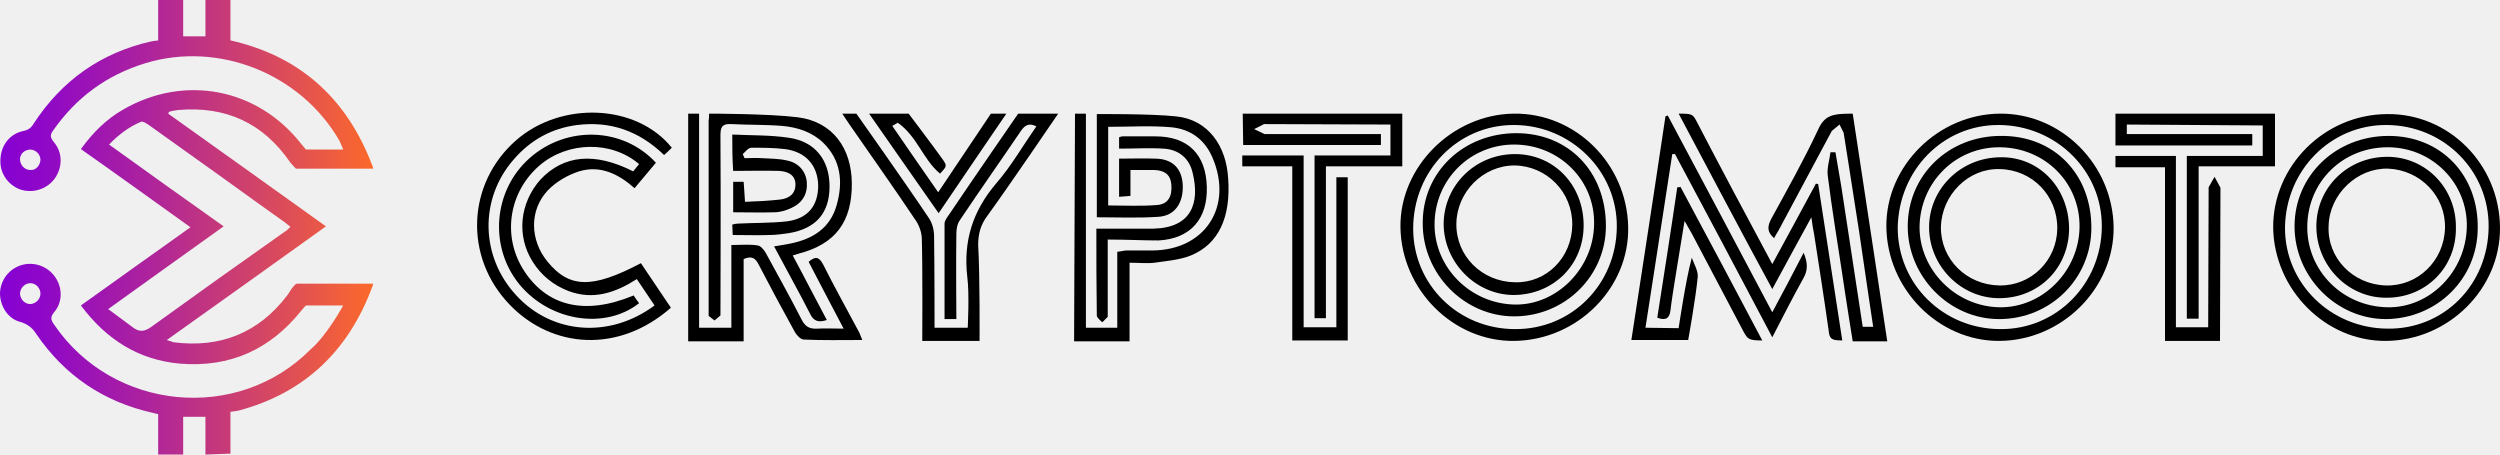
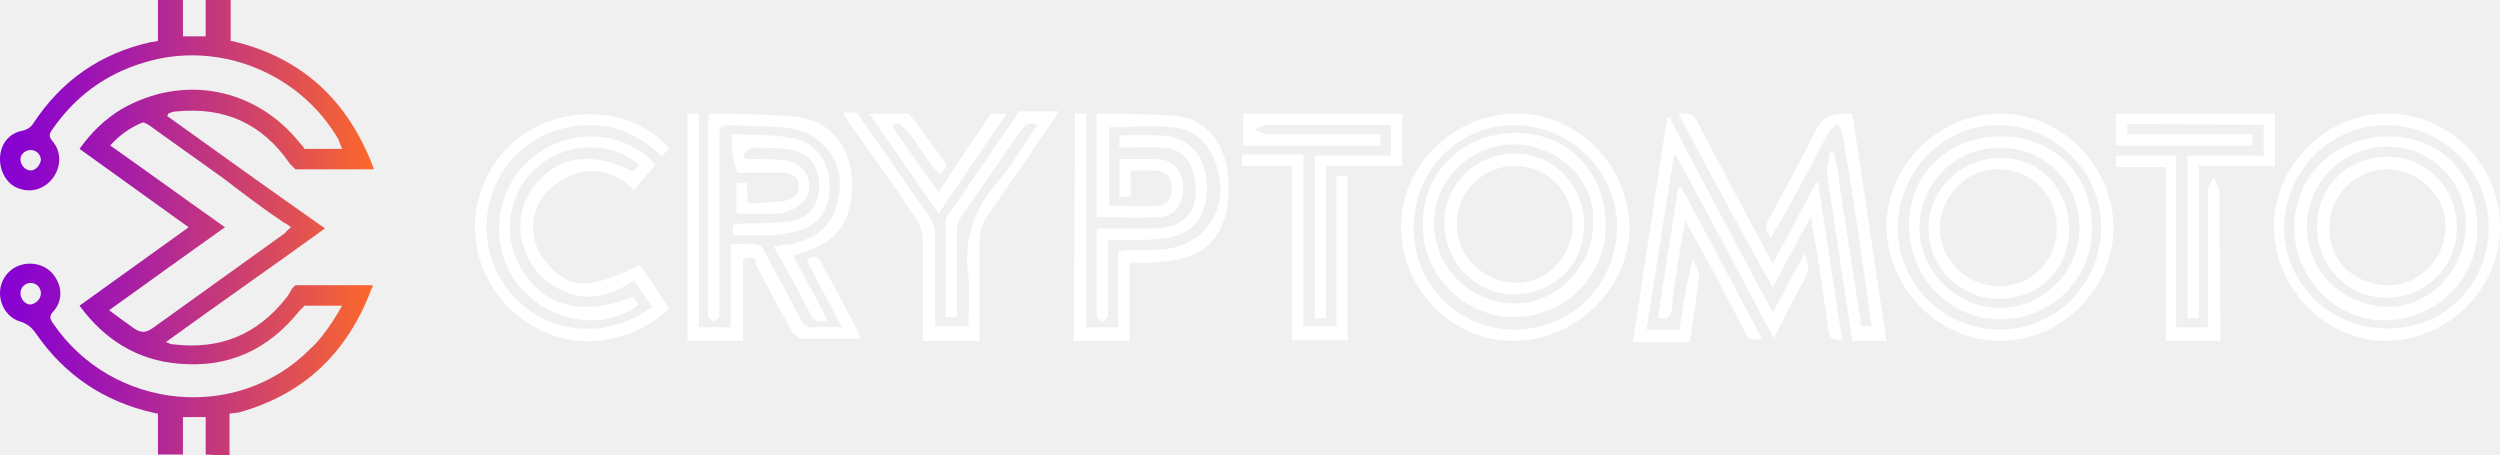
- <svg xmlns="http://www.w3.org/2000/svg" version="1.1" id="logo" x="0px" y="0px" viewBox="0 0 550 100" style="enable-background:new 0 0 550 100;" xml:space="preserve">
+ <svg xmlns="http://www.w3.org/2000/svg" version="1.1" id="logo" x="0px" y="0px" viewBox="0 0 220 40" style="enable-background:new 0 0 220 40;" xml:space="preserve">
  <style type="text/css">
- 	.st0{fill:url(#sign_00000144316943942479302590000013642029448359941006_);}
+ 	.st0{fill:#FFFFFF;}
+ 	.st1{fill:url(#sign_00000028292193744059539930000003764612122328708230_);}
</style>
  <g id="logo_00000107553754399359322680000007038860083786954399_">
    <g id="title">
      <g>
-         <path d="M550,50.1c0.1,13.4-11.3,24.8-25.1,24.9c-13.3,0.1-24.6-11.3-24.8-24.9c-0.1-13.5,11.2-24.9,25-25     C538.7,24.9,549.9,36.1,550,50.1z M547.5,49.9c0.1-12.3-9.8-22.3-22.4-22.4c-12.3-0.1-22.2,9.9-22.4,22.5     c-0.1,12.3,10,22.2,22.5,22.3C537.6,72.5,547.4,62.7,547.5,49.9z" />
-         <path d="M525.5,29.9c11.5,0,19.8,8.6,19.6,20.4c-0.1,11.1-9,19.8-20.2,19.9c-10.9,0-20.1-9.3-20.1-20.4     C504.8,38.6,513.9,29.9,525.5,29.9z M507.6,49.8c-0.1,9.7,7.7,17.6,17.6,17.8c9.4,0.2,17.3-7.9,17.5-17.7     c0.2-9.5-7.5-17.4-17.2-17.5C515.5,32.3,507.7,39.9,507.6,49.8z" />
-         <path d="M524.9,65.5c-8.4,0-15.3-7.1-15.3-15.7s7-15.4,15.8-15.3c8.4,0.1,15,7,14.9,15.6C540.4,58.9,533.6,65.6,524.9,65.5z      M524.9,62.8c7,0.2,12.8-5.4,13-12.6c0.2-7-5.4-12.8-12.5-13.1c-6.8-0.2-12.9,5.6-13.1,12.5C511.9,56.7,517.6,62.6,524.9,62.8z" />
+         <path class="st0" d="M220,20c0,5.4-4.5,9.9-10,10c-5.3,0-9.8-4.5-9.9-10c0-5.4,4.5-10,10-10C215.5,10,220,14.4,220,20z M219,20     c0-4.9-3.9-8.9-9-9c-4.9,0-8.9,4-9,9c0,4.9,4,8.9,9,8.9C215,29,219,25.1,219,20z" />
+         <path class="st0" d="M210.2,12c4.6,0,7.9,3.4,7.8,8.2c0,4.4-3.6,7.9-8.1,8c-4.4,0-8-3.7-8-8.2C201.9,15.4,205.6,12,210.2,12z      M203,19.9c0,3.9,3.1,7,7,7.1c3.8,0.1,6.9-3.2,7-7.1c0.1-3.8-3-7-6.9-7C206.2,12.9,203.1,16,203,19.9z" />
+         <path class="st0" d="M210,26.2c-3.4,0-6.1-2.8-6.1-6.3s2.8-6.2,6.3-6.1c3.4,0,6,2.8,6,6.2C216.2,23.6,213.4,26.2,210,26.2z      M210,25.1c2.8,0.1,5.1-2.2,5.2-5c0.1-2.8-2.2-5.1-5-5.2c-2.7-0.1-5.2,2.2-5.2,5C204.8,22.7,207,25,210,25.1z" />
      </g>
      <g>
-         <path d="M467.9,29.5c0,0,18.4,0,27.6,0c0,0.9,0,1.6,0,2.5c-10,0-30.1,0-30.1,0v-7h35.1c0,0,0,7.5,0,11.6c-5.4,0-10.9,0-16.8,0     c0,11.3,0,22.3,0,33.5c-1,0-1.7,0-2.6,0c0-11.9,0-23.8,0-35.8c5.6,0,11.1,0,16.7,0c0-2.3,0-6.7,0-6.7l-29.9-0.2L467.9,29.5z" />
-         <path d="M488.4,75h-12.1c0,0,0-25.4,0-38.2c-3.8,0-7.3,0-10.9,0c0-1,0-1.7,0-2.5c4.4,0,8.7,0,13.3,0c0,12.5,0,37.7,0,37.7h7.1     l0.1-30.8l1.3-2.3l1.3,2.4L488.4,75z" />
+         <path class="st0" d="M187.2,11.8c0,0,7.4,0,11,0c0,0.4,0,0.6,0,1c-4,0-12,0-12,0V10h14c0,0,0,3,0,4.6c-2.2,0-4.4,0-6.7,0     c0,4.5,0,8.9,0,13.4c-0.4,0-0.7,0-1,0c0-4.8,0-9.5,0-14.3c2.2,0,4.4,0,6.7,0c0-0.9,0-2.7,0-2.7l-12-0.1L187.2,11.8z" />
+         <path class="st0" d="M195.4,30h-4.8c0,0,0-10.2,0-15.3c-1.5,0-2.9,0-4.4,0c0-0.4,0-0.7,0-1c1.8,0,3.5,0,5.3,0c0,5,0,15.1,0,15.1     h2.8l0-12.3l0.5-0.9l0.5,1L195.4,30z" />
      </g>
      <g>
-         <path d="M439.9,75c-13.4,0.1-24.8-11.4-24.9-25.2c-0.1-13.3,11.4-24.7,25-24.8c13.5-0.1,24.8,11.2,25,25     C465.1,63.5,453.6,74.9,439.9,75z M440.1,72.4c12.3,0.1,22.2-9.9,22.3-22.5c0.1-12.3-10-22.3-22.6-22.4     c-12.3-0.1-22.1,9.9-22.3,22.6C417.5,62.5,427.5,72.4,440.1,72.4z" />
-         <path d="M440.2,29.9c11.6-0.1,19.9,8.3,19.9,20.2c0,11.2-9,20.1-20.3,20.1c-10.9,0-20.1-9.3-20.1-20.4     C419.7,38.6,428.6,29.9,440.2,29.9z M440,32.4c-9.7-0.1-17.5,7.6-17.7,17.4c-0.1,9.5,7.9,17.7,17.7,17.8     c9.4,0.1,17.4-8,17.5-17.7S449.9,32.5,440,32.4z" />
-         <path d="M455.2,50.2c0,8.7-6.6,15.4-15.4,15.4c-8.4,0-15.4-7.1-15.4-15.6c0-8.4,6.9-15.3,15.6-15.4     C448.5,34.4,455.1,41.2,455.2,50.2z M452.6,50.3c0.1-7.2-5.5-13-12.7-13.1C433,37,427.2,42.9,427,49.9     c-0.1,7.1,5.6,12.8,12.9,12.9C446.9,62.9,452.5,57.3,452.6,50.3z" />
+         <path class="st0" d="M176,30c-5.4,0-9.9-4.6-10-10.1c0-5.3,4.6-9.9,10-9.9c5.4,0,9.9,4.5,10,10C186,25.4,181.4,30,176,30z      M176,29c4.9,0,8.9-4,8.9-9c0-4.9-4-8.9-9-9c-4.9,0-8.8,4-8.9,9C167,25,171,29,176,29z" />
+         <path class="st0" d="M176.1,12c4.6,0,8,3.3,8,8.1c0,4.5-3.6,8-8.1,8c-4.4,0-8-3.7-8-8.2C167.9,15.4,171.4,12,176.1,12z M176,13     c-3.9,0-7,3-7.1,7c0,3.8,3.2,7.1,7.1,7.1c3.8,0,7-3.2,7-7.1C183,16.1,180,13,176,13z" />
+         <path class="st0" d="M182.1,20.1c0,3.5-2.6,6.2-6.2,6.2c-3.4,0-6.2-2.8-6.2-6.2c0-3.4,2.8-6.1,6.2-6.2     C179.4,13.8,182,16.5,182.1,20.1z M181,20.1c0-2.9-2.2-5.2-5.1-5.2c-2.8-0.1-5.1,2.3-5.2,5.1c0,2.8,2.2,5.1,5.2,5.2     C178.8,25.2,181,22.9,181,20.1z" />
      </g>
      <g>
-         <path d="M389.9,68.7c2.4-4.5,4.6-8.6,6.9-13.1c0.9,2.2,1,3.8-0.1,5.7c-2.3,4.1-4.4,8.3-6.8,12.9c-7.2-13.7-14.3-27-21.4-40.3     c-0.2,0-0.4,0-0.6,0C366,46.4,362,72.1,362,72.1l7.3,0.1c0,0,1.6-10.9,2.9-15.5c0.5,1.4,1.4,2.9,1.3,4.2     c-0.4,4.5-2.1,13.9-2.1,13.9h-12.5c0,0,5.1-33,7.5-49.2c0.2-0.1,0.4-0.1,0.5-0.2C374.6,39.8,382.2,54.2,389.9,68.7z" />
-         <path d="M407.6,25c2.5,16.3,7.6,50.1,7.6,50.1h-7.6c0,0-1.6-9.9-2.3-14.8c-1.1-7.2-2.3-14.5-3.2-21.7c-0.2-1.6,0.4-3.4,0.6-5.1     c0.4,0,0.7,0,1.1,0c0.4,2.5,0.9,5.1,1.3,7.6c1.5,9.8,4.7,30.8,4.7,30.8h2.3c0,0-2.1-14-3.1-21c-1.1-7.2-3.4-21.7-3.4-21.7     l-0.9-1.8l-1.7,1.4c0,0-7.6,14.2-11.4,21.3c-0.4,0.8-0.9,1.5-1.3,2.3c-1.6-1.4-1.5-2.6-0.6-4.3c3.5-6.4,7.1-12.8,10.2-19.4     C401.4,25.3,403.1,25,407.6,25z" />
-         <path d="M369.3,25c2.9,0,3.1,0.1,3.9,1.6c5.4,10.4,10.9,20.7,16.7,31.5c3.3-6.1,6.5-11.9,9.6-17.7c0.2,0,0.3,0.1,0.5,0.1     c1.7,11.3,3.6,23.1,5.3,34.4c-2.5,0-2.8-0.4-3-2.2c-1-7.1-2.1-14.1-3.2-21.2c-0.2-1-0.4-2.1-0.6-3.7c-3,5.5-5.7,10.4-8.6,15.8     C382.9,50.7,376.1,37.8,369.3,25z" />
-         <path d="M369.7,41.1c5.9,11,12.1,22.6,18,33.8c-3,0-3.2-0.3-4.1-1.9c-3.8-7.2-7.6-14.4-11.4-21.6c-0.4-0.7-0.8-1.4-1.6-2.8     c-0.7,4.5-1.4,8.4-2,12.3c-0.4,2.5-0.8,4.9-1.1,7.4c-0.2,1.7-1,2.3-2.9,1.6c1.5-9.6,3-19.1,4.4-28.7     C369.4,41.2,369.5,41.2,369.7,41.1z" />
+         <path class="st0" d="M156,27.5c1-1.8,1.8-3.4,2.8-5.2c0.4,0.9,0.4,1.5,0,2.3c-0.9,1.6-1.8,3.3-2.7,5.2     c-2.9-5.5-5.7-10.8-8.6-16.1c-0.1,0-0.2,0-0.2,0c-0.8,5-2.4,15.3-2.4,15.3l2.9,0c0,0,0.6-4.4,1.2-6.2c0.2,0.6,0.6,1.2,0.5,1.7     c-0.2,1.8-0.8,5.6-0.8,5.6h-5c0,0,2-13.2,3-19.7c0.1,0,0.2,0,0.2-0.1C149.8,15.9,152.9,21.7,156,27.5z" />
+         <path class="st0" d="M163,10c1,6.5,3,20,3,20h-3c0,0-0.6-4-0.9-5.9c-0.4-2.9-0.9-5.8-1.3-8.7c-0.1-0.6,0.2-1.4,0.2-2     c0.2,0,0.3,0,0.4,0c0.2,1,0.4,2,0.5,3c0.6,3.9,1.9,12.3,1.9,12.3h0.9c0,0-0.8-5.6-1.2-8.4c-0.4-2.9-1.4-8.7-1.4-8.7l-0.4-0.7     l-0.7,0.6c0,0-3,5.7-4.6,8.5c-0.2,0.3-0.4,0.6-0.5,0.9c-0.6-0.6-0.6-1-0.2-1.7c1.4-2.6,2.8-5.1,4.1-7.8     C160.6,10.1,161.2,10,163,10z" />
+         <path class="st0" d="M147.7,10c1.2,0,1.2,0,1.6,0.6c2.2,4.2,4.4,8.3,6.7,12.6c1.3-2.4,2.6-4.8,3.8-7.1c0.1,0,0.1,0,0.2,0     c0.7,4.5,1.4,9.2,2.1,13.8c-1,0-1.1-0.2-1.2-0.9c-0.4-2.8-0.8-5.6-1.3-8.5c-0.1-0.4-0.2-0.8-0.2-1.5c-1.2,2.2-2.3,4.2-3.4,6.3     C153.2,20.3,150.4,15.1,147.7,10z" />
+         <path class="st0" d="M147.9,16.4c2.4,4.4,4.8,9,7.2,13.5c-1.2,0-1.3-0.1-1.6-0.8c-1.5-2.9-3-5.8-4.6-8.6     c-0.2-0.3-0.3-0.6-0.6-1.1c-0.3,1.8-0.6,3.4-0.8,4.9c-0.2,1-0.3,2-0.4,3c-0.1,0.7-0.4,0.9-1.2,0.6c0.6-3.8,1.2-7.6,1.8-11.5     C147.8,16.5,147.8,16.5,147.9,16.4z" />
      </g>
      <g>
-         <path d="M333.2,75c-13.4,0.2-24.9-11.2-25.1-25c-0.2-13.2,11.3-24.8,24.9-25c13.6-0.2,24.9,11,25.2,24.9     C358.5,63.3,347.1,74.8,333.2,75z M333.3,72.4c12.4,0.1,22.3-9.8,22.4-22.5c0.1-12.2-10-22.3-22.5-22.4     c-12.4-0.1-22.3,10-22.3,22.8C310.9,62.6,320.8,72.4,333.3,72.4z" />
-         <path d="M333.6,29.3c11.5,0,19.7,8.5,19.7,20.4c0,11-9,19.9-20.2,19.9c-11,0-20.2-9.4-20.1-20.6C313,37.8,322,29.3,333.6,29.3z      M333.3,31.8c-9.8-0.1-17.7,7.7-17.7,17.6c0,9.5,7.9,17.4,17.6,17.6c9.3,0.2,17.4-8,17.5-17.7C350.9,39.7,343.1,31.9,333.3,31.8z     " />
-         <path d="M348.4,49.6c0,8.7-6.7,15.3-15.5,15.3c-8.4-0.1-15.3-7.3-15.3-15.7c0.1-8.5,7-15.3,15.7-15.3     C341.9,33.9,348.4,40.7,348.4,49.6z M345.9,49.5c0.1-7.2-5.6-13-12.7-13.1c-6.9,0-12.7,5.8-12.8,12.8     c-0.1,7.1,5.6,12.8,12.9,12.9C340.2,62.3,345.8,56.7,345.9,49.5z" />
+         <path class="st0" d="M133.3,30c-5.4,0.1-10-4.5-10-10c-0.1-5.3,4.5-9.9,10-10c5.4-0.1,10,4.4,10.1,10     C143.4,25.3,138.8,29.9,133.3,30z M133.3,29c5,0,8.9-3.9,9-9c0-4.9-4-8.9-9-9c-5,0-8.9,4-8.9,9.1C124.4,25,128.3,29,133.3,29z" />
+         <path class="st0" d="M133.4,11.7c4.6,0,7.9,3.4,7.9,8.2c0,4.4-3.6,8-8.1,8c-4.4,0-8.1-3.8-8-8.2     C125.2,15.1,128.8,11.7,133.4,11.7z M133.3,12.7c-3.9,0-7.1,3.1-7.1,7c0,3.8,3.2,7,7,7c3.7,0.1,7-3.2,7-7.1     C140.4,15.9,137.2,12.8,133.3,12.7z" />
+         <path class="st0" d="M139.4,19.8c0,3.5-2.7,6.1-6.2,6.1c-3.4,0-6.1-2.9-6.1-6.3c0-3.4,2.8-6.1,6.3-6.1     C136.8,13.6,139.4,16.3,139.4,19.8z M138.4,19.8c0-2.9-2.2-5.2-5.1-5.2c-2.8,0-5.1,2.3-5.1,5.1c0,2.8,2.2,5.1,5.2,5.2     C136.1,24.9,138.3,22.7,138.4,19.8z" />
      </g>
      <g>
-         <path d="M273.4,25h35.1c0,0,0,7.6,0,11.6c-5.5,0-11,0-16.8,0c0,11.3,0,33.4,0,33.4h-2.5c0,0,0-23.7,0-35.8c5.5,0,16.7,0,16.7,0     v-6.8l-27.8-0.1l-2.2,1.1l2.3,1.1h25.6v2.4h-30.3L273.4,25z" />
-         <path d="M284.3,36.6c-3.9,0-7.4,0-11,0c0-0.9,0-1.6,0-2.4c4.5,0,8.8,0,13.5,0c0,12.6,0,37.8,0,37.8h7.2c0,0,0-22,0-33     c1,0,1.7,0,2.5,0c0,11.9,0,35.9,0,35.9h-12.2C284.3,75,284.3,49.5,284.3,36.6z" />
+         <path class="st0" d="M109.4,10h14c0,0,0,3,0,4.6c-2.2,0-4.4,0-6.7,0c0,4.5,0,13.4,0,13.4h-1c0,0,0-9.5,0-14.3c2.2,0,6.7,0,6.7,0     V11l-11.1,0l-0.9,0.4l0.9,0.4h10.2v1h-12.1L109.4,10z" />
+         <path class="st0" d="M113.7,14.6c-1.6,0-3,0-4.4,0c0-0.4,0-0.6,0-1c1.8,0,3.5,0,5.4,0c0,5,0,15.1,0,15.1h2.9c0,0,0-8.8,0-13.2     c0.4,0,0.7,0,1,0c0,4.8,0,14.4,0,14.4h-4.9C113.7,30,113.7,19.8,113.7,14.6z" />
      </g>
      <g>
-         <path d="M236.5,25h2.4v47.1h6.9c0,0,0-11.1,0-16.7c0.9-0.1,1.5-0.3,2.1-0.3c1.9,0,3.8,0,5.7,0c11.5-0.1,17.7-9.6,13.2-20.3     c-1.7-4.1-4.9-6.4-9.1-6.8c-4.5-0.4-9.1-0.1-13.9-0.1c0,5.6,0,11.3,0,17.3c3.6,0,7.2,0.2,10.8-0.1c2.4-0.2,3.3-1.9,3.1-4.5     c-0.2-2.3-1.6-3.1-3.7-3.2c-1.6,0-3.3,0-5.3,0c0,1,0,1.9,0,2.8c0,0.9,0,1.8,0,2.9c-0.9,0.1-1.6,0.1-2.5,0.2c0-2.9,0-5.5,0-8.4     c2.8,0,5.4-0.1,8.1,0c3.7,0.1,5.7,2.2,5.9,5.7c0.2,4-1.7,6.9-5.4,7.1c-4.4,0.3-8.9,0.1-13.5,0.1c0-7.6,0-22.7,0-22.7     s11.8-0.1,17.4,0.5c7.1,0.7,11.1,6.5,11.5,13.7c0.6,8.5-2.1,14.4-8.2,16.9c-2.5,1-5.3,1.2-8,1.6c-1.7,0.2-3.5,0-5.5,0     c0,5.7,0,17.3,0,17.3h-12.2L236.5,25z" />
-         <path d="M243.7,52.7c0,6.1,0,11.3,0,17c-0.2,0.2-1.2,1.2-1.2,1.2s-1.1-0.9-1.2-1.4c-0.1-6.3-0.1-12.6-0.1-19.2c2.3,0,4.3,0,6.4,0     c2.1,0,4.1,0,6.2,0c8.3-0.2,10.2-5.6,8.6-12.2c-0.7-3.2-3-5.2-6.4-5.4c-3.2-0.2-6.4,0-9.8,0c0-1.1,0-1.8,0-2.5     c0.3-0.1,0.5-0.2,0.8-0.2c2.4,0,4.8,0,7.2,0c7.1,0,11.1,3.9,11.3,11.1c0.2,7.1-3.6,11.4-10.6,11.8     C251.4,52.9,247.7,52.7,243.7,52.7z" />
+         <path class="st0" d="M94.6,10h1v18.8h2.8c0,0,0-4.4,0-6.7c0.4,0,0.6-0.1,0.8-0.1c0.8,0,1.5,0,2.3,0c4.6,0,7.1-3.8,5.3-8.1     c-0.7-1.6-2-2.6-3.6-2.7c-1.8-0.2-3.6,0-5.6,0c0,2.2,0,4.5,0,6.9c1.4,0,2.9,0.1,4.3,0c1-0.1,1.3-0.8,1.2-1.8     c-0.1-0.9-0.6-1.2-1.5-1.3c-0.6,0-1.3,0-2.1,0c0,0.4,0,0.8,0,1.1c0,0.4,0,0.7,0,1.2c-0.4,0-0.6,0-1,0.1c0-1.2,0-2.2,0-3.4     c1.1,0,2.2,0,3.2,0c1.5,0,2.3,0.9,2.4,2.3c0.1,1.6-0.7,2.8-2.2,2.8c-1.8,0.1-3.6,0-5.4,0c0-3,0-9.1,0-9.1s4.7,0,7,0.2     c2.8,0.3,4.4,2.6,4.6,5.5c0.2,3.4-0.8,5.8-3.3,6.8c-1,0.4-2.1,0.5-3.2,0.6c-0.7,0.1-1.4,0-2.2,0c0,2.3,0,6.9,0,6.9h-4.9L94.6,10z     " />
+         <path class="st0" d="M97.5,21.1c0,2.4,0,4.5,0,6.8C97.4,28,97,28.4,97,28.4s-0.4-0.4-0.5-0.6c0-2.5,0-5,0-7.7c0.9,0,1.7,0,2.6,0     c0.8,0,1.6,0,2.5,0c3.3-0.1,4.1-2.2,3.4-4.9c-0.3-1.3-1.2-2.1-2.6-2.2c-1.3-0.1-2.6,0-3.9,0c0-0.4,0-0.7,0-1     c0.1,0,0.2-0.1,0.3-0.1c1,0,1.9,0,2.9,0c2.8,0,4.4,1.6,4.5,4.4c0.1,2.8-1.4,4.6-4.2,4.7C100.6,21.2,99.1,21.1,97.5,21.1z" />
      </g>
      <g>
-         <path d="M215.5,75h-12.6c0,0,0.1-15.9-0.1-22.4c0-1.3-0.5-2.8-1.2-3.9c-4.8-7.2-9.8-14.2-14.7-21.3c-0.5-0.7-1.6-2.4-1.6-2.4h3.1     c0,0,11.1,15.7,15.9,22.9c0.8,1.1,1.2,2.7,1.2,4.1c0.1,6.6,0.1,20.1,0.1,20.1h7.3c0,0,0.4-7.5-0.1-11.2     c-0.9-7.9,1.2-14.5,6.4-20.6c3.3-3.8,5.8-8.2,8.8-12.5c-1.6-0.8-2.5-0.3-3.4,1c-4.4,6.5-9,13-13.4,19.6c-0.6,0.8-0.8,2-0.8,3     c-0.1,5.3,0,18.8,0,18.8h-2.6c0,0,0-14.1,0-21c0-0.7,0.6-1.4,1-2C213.5,40.2,224,25,224,25h8.8c0,0-10.8,15.9-15.6,22.5     c-1.5,2-2,4-2,6.4C215.6,60.8,215.5,75,215.5,75z" />
-         <path d="M206.4,42.3C210,36.9,218,25,218,25h3.4c0,0-9.9,14.5-14.9,21.9c-5.2-7.4-15.3-21.9-15.3-21.9h8.7c0,0,5.3,7,7.3,9.8     c1.2,1.7,1.2,1.7-0.4,3.4c-3.8-3.2-5-8.2-9.3-11.2c-0.3,0.2-0.9,0.5-1.2,0.7C199.6,32.5,202.9,37.3,206.4,42.3z" />
+         <path class="st0" d="M86.2,30h-5c0,0,0-6.4,0-9c0-0.5-0.2-1.1-0.5-1.6c-1.9-2.9-3.9-5.7-5.9-8.5c-0.2-0.3-0.6-1-0.6-1h1.2     c0,0,4.4,6.3,6.4,9.2c0.3,0.4,0.5,1.1,0.5,1.6c0,2.6,0,8,0,8h2.9c0,0,0.2-3,0-4.5c-0.4-3.2,0.5-5.8,2.6-8.2     c1.3-1.5,2.3-3.3,3.5-5c-0.6-0.3-1-0.1-1.4,0.4c-1.8,2.6-3.6,5.2-5.4,7.8c-0.2,0.3-0.3,0.8-0.3,1.2c0,2.1,0,7.5,0,7.5h-1     c0,0,0-5.6,0-8.4c0-0.3,0.2-0.6,0.4-0.8c1.9-2.8,6.1-8.9,6.1-8.9h3.5c0,0-4.3,6.4-6.2,9c-0.6,0.8-0.8,1.6-0.8,2.6     C86.2,24.3,86.2,30,86.2,30z" />
+         <path class="st0" d="M82.6,16.9c1.4-2.2,4.6-6.9,4.6-6.9h1.4c0,0-4,5.8-6,8.8c-2.1-3-6.1-8.8-6.1-8.8H80c0,0,2.1,2.8,2.9,3.9     c0.5,0.7,0.5,0.7-0.2,1.4c-1.5-1.3-2-3.3-3.7-4.5c-0.1,0.1-0.4,0.2-0.5,0.3C79.8,13,81.2,14.9,82.6,16.9z" />
      </g>
      <g>
-         <path d="M163.6,57c0,5.8,0,18.1,0,18.1h-12.2V25h2.4c0,0,0,31.3,0,47.1c2.5,0,4.7,0,7.1,0c0-6,0-11.9,0-18.2c2.1,0,4-0.2,5.8,0.1     c0.7,0.1,1.4,1,1.8,1.7c2.6,4.8,5.3,9.6,7.8,14.5c0.8,1.6,1.7,2.2,3.5,2.1c1.8-0.1,3.6,0,5.8,0c-2.7-5.1-5.2-9.9-7.7-14.7     c1.5-1.3,2.3-1.1,3.2,0.6c2.5,5,5.2,9.8,7.8,14.7c0.3,0.5,0.4,1,0.8,1.9c-4.5,0-8.7,0.1-12.9-0.1c-0.6,0-1.5-0.9-1.9-1.6     c-2.7-4.9-5.4-9.9-8-14.9C166.2,56.8,165.4,56.2,163.6,57z" />
-         <path d="M156,25c0,0,13.2,0,19.5,0.8c7.8,1,11.8,6.9,11.9,14.4c0.1,8.6-3.6,13.5-11.7,15.6c-0.3,0.1-0.6,0.2-1.3,0.4     c1.3,2.4,2.5,4.7,3.7,7c1.2,2.3,2.5,4.7,3.8,7.2c-1.8,0.6-2.9,0.3-3.7-1.4c-2.5-4.9-5.2-9.7-7.9-14.8c1.3-0.2,2.4-0.4,3.5-0.6     c5-1,8.9-3.4,10.3-8.6c1.4-5,0.9-9.8-3-13.6c-2.5-2.4-5.7-3.4-9-3.7c-3.7-0.3-7.5-0.2-11.2-0.4c-1.9-0.1-2.4,0.5-2.4,2.4     c0.1,12.6,0,39.7,0,39.7l-1.3,1.1l-1.3-1c0,0,0-28.9,0-42.9C156,26,156,25,156,25z" />
-         <path d="M161.1,29.6c4.3,0.2,8.4,0.1,12.4,0.7c5.8,0.8,9,4.9,9,10.7c0,5.9-3,9.3-9,10.3c-1.4,0.2-2.8,0.4-4.2,0.4     c-2.6,0.1-5.3,0-8.1,0c0-0.8-0.1-1.5-0.1-2.3c0.5-0.1,0.8-0.2,1.1-0.2c3.6-0.2,7.3-0.1,10.9-0.5c4.7-0.6,6.9-3.5,6.9-7.9     c-0.1-4.4-2.7-7.4-7.3-8c-2.5-0.3-5-0.3-7.4-0.3c-0.7,0-1.3,0.9-1.9,1.4c0.1,0.3,0.3,0.6,0.4,0.9c1.3,0,2.6-0.1,3.9,0     c1.8,0.1,3.7,0.1,5.4,0.5c2.6,0.5,4.2,2.4,4.4,4.8c0.2,2.6-1,4.6-3.5,5.7c-1.1,0.5-2.4,0.9-3.6,0.9c-3,0.1-6,0-9.1,0     c0-2.2,0-4.4,0-6.7c0.7,0,1.4,0,2.3,0c0.1,1.4,0.2,2.6,0.3,4.4c2.6-0.1,5.1-0.2,7.7-0.5c1.8-0.2,3.4-1.1,3.4-3.3s-1.8-2.9-3.6-3     c-3.3-0.1-6.6,0-10.1,0C161.1,34.8,161.1,32.4,161.1,29.6z" />
+         <path class="st0" d="M65.4,22.8c0,2.3,0,7.2,0,7.2h-4.9V10h1c0,0,0,12.5,0,18.8c1,0,1.9,0,2.8,0c0-2.4,0-4.8,0-7.3     c0.8,0,1.6-0.1,2.3,0c0.3,0,0.6,0.4,0.7,0.7c1,1.9,2.1,3.8,3.1,5.8c0.3,0.6,0.7,0.9,1.4,0.8s1.4,0,2.3,0c-1.1-2-2.1-4-3.1-5.9     c0.6-0.5,0.9-0.4,1.3,0.2c1,2,2.1,3.9,3.1,5.9c0.1,0.2,0.2,0.4,0.3,0.8c-1.8,0-3.5,0-5.2,0c-0.2,0-0.6-0.4-0.8-0.6     c-1.1-2-2.2-4-3.2-6C66.5,22.7,66.2,22.5,65.4,22.8z" />
+         <path class="st0" d="M62.4,10c0,0,5.3,0,7.8,0.3c3.1,0.4,4.7,2.8,4.8,5.8c0,3.4-1.4,5.4-4.7,6.2c-0.1,0-0.2,0.1-0.5,0.2     c0.5,1,1,1.9,1.5,2.8c0.5,0.9,1,1.9,1.5,2.9c-0.7,0.2-1.2,0.1-1.5-0.6c-1-2-2.1-3.9-3.2-5.9c0.5-0.1,1-0.2,1.4-0.2     c2-0.4,3.6-1.4,4.1-3.4c0.6-2,0.4-3.9-1.2-5.4c-1-1-2.3-1.4-3.6-1.5c-1.5-0.1-3-0.1-4.5-0.2c-0.8,0-1,0.2-1,1c0,5,0,15.9,0,15.9     l-0.5,0.4l-0.5-0.4c0,0,0-11.6,0-17.2C62.4,10.4,62.4,10,62.4,10z" />
+         <path class="st0" d="M64.4,11.8c1.7,0.1,3.4,0,5,0.3c2.3,0.3,3.6,2,3.6,4.3c0,2.4-1.2,3.7-3.6,4.1c-0.6,0.1-1.1,0.2-1.7,0.2     c-1,0-2.1,0-3.2,0c0-0.3,0-0.6,0-0.9c0.2,0,0.3-0.1,0.4-0.1c1.4-0.1,2.9,0,4.4-0.2c1.9-0.2,2.8-1.4,2.8-3.2c0-1.8-1.1-3-2.9-3.2     c-1-0.1-2-0.1-3-0.1c-0.3,0-0.5,0.4-0.8,0.6c0,0.1,0.1,0.2,0.2,0.4c0.5,0,1,0,1.6,0c0.7,0,1.5,0,2.2,0.2c1,0.2,1.7,1,1.8,1.9     c0.1,1-0.4,1.8-1.4,2.3c-0.4,0.2-1,0.4-1.4,0.4c-1.2,0-2.4,0-3.6,0c0-0.9,0-1.8,0-2.7c0.3,0,0.6,0,0.9,0c0,0.6,0.1,1,0.1,1.8     c1,0,2-0.1,3.1-0.2c0.7-0.1,1.4-0.4,1.4-1.3c0-0.9-0.7-1.2-1.4-1.2c-1.3,0-2.6,0-4,0C64.4,13.9,64.4,13,64.4,11.8z" />
      </g>
      <g>
-         <path d="M139.3,37.7c0.5-0.6,0.9-1.1,1.3-1.6c-6.1-5.2-15.7-5-21.9,0.3c-6.7,5.8-8.2,15.3-3.7,22.7c5.1,8.3,13.6,10.4,24.4,5.9     c0.4,0.6,0.8,1.2,1.2,1.7c-7.5,5.9-19.6,4-26.3-4.1c-6.8-8.3-5.8-20.7,2.2-27.8c8.1-7.2,20.5-6.9,27.8,1c-1.5,1.8-3,3.6-4.7,5.6     c-3.6-3.2-7.6-5.1-12.2-3.7c-2.5,0.8-5.1,2.3-6.9,4.2c-4.1,4.4-3.9,10.9-0.1,15.6c4.8,5.9,9.8,6.1,20.6,0.4     c2.2,3.3,4.4,6.5,6.6,9.8c-11.5,10.1-26.1,9-35.4-0.6c-10.2-10.5-9.5-26.7,1.3-36.2c9.9-8.7,26.5-8.1,34.3,1.6     c-0.5,0.5-1,1-1.7,1.6c-5.5-5.3-11.8-7.5-19.1-6.6c-5.6,0.7-10.3,3.3-14,7.6c-7.6,8.7-7.3,21.4,0.6,29.9     c7.9,8.6,20.6,9.5,30.4,2.2c-1.2-1.8-2.5-3.7-3.9-5.8c-4.7,3-9.6,4.7-15.1,2.6c-3.3-1.3-5.9-3.4-7.8-6.4     c-3.6-5.7-2.9-12.9,1.7-18.1C124,34.1,130.8,33.4,139.3,37.7z" />
+         <path class="st0" d="M55.7,15.1c0.2-0.2,0.4-0.4,0.5-0.6c-2.4-2.1-6.3-2-8.8,0.1c-2.7,2.3-3.3,6.1-1.5,9.1c2,3.3,5.4,4.2,9.8,2.4     c0.2,0.2,0.3,0.5,0.5,0.7c-3,2.4-7.8,1.6-10.5-1.6c-2.7-3.3-2.3-8.3,0.9-11.1c3.2-2.9,8.2-2.8,11.1,0.4c-0.6,0.7-1.2,1.4-1.9,2.2     c-1.4-1.3-3-2-4.9-1.5c-1,0.3-2,0.9-2.8,1.7c-1.6,1.8-1.6,4.4,0,6.2c1.9,2.4,3.9,2.4,8.2,0.2c0.9,1.3,1.8,2.6,2.6,3.9     c-4.6,4-10.4,3.6-14.2-0.2c-4.1-4.2-3.8-10.7,0.5-14.5c4-3.5,10.6-3.2,13.7,0.6c-0.2,0.2-0.4,0.4-0.7,0.6c-2.2-2.1-4.7-3-7.6-2.6     c-2.2,0.3-4.1,1.3-5.6,3c-3,3.5-2.9,8.6,0.2,12c3.2,3.4,8.2,3.8,12.2,0.9c-0.5-0.7-1-1.5-1.6-2.3c-1.9,1.2-3.8,1.9-6,1     c-1.3-0.5-2.4-1.4-3.1-2.6c-1.4-2.3-1.2-5.2,0.7-7.2C49.6,13.6,52.3,13.4,55.7,15.1z" />
      </g>
    </g>
-     <linearGradient id="sign_00000106131926061490946850000006164929730016567222_" gradientUnits="userSpaceOnUse" x1="1.818989e-12" y1="52" x2="82" y2="52" gradientTransform="matrix(1 0 0 -1 0 102)">
+     <linearGradient id="sign_00000072277567819943787350000006098285398868726192_" gradientUnits="userSpaceOnUse" x1="0" y1="686" x2="32.8" y2="686" gradientTransform="matrix(1 0 0 1 0 -666)">
      <stop offset="3.513558e-04" style="stop-color:#8600D4" />
      <stop offset="0.133" style="stop-color:#9009C5" />
      <stop offset="0.388" style="stop-color:#AC229E" />
      <stop offset="0.735" style="stop-color:#D8495F" />
      <stop offset="1" style="stop-color:#FC692B" />
    </linearGradient>
-     <path id="sign" style="fill:url(#sign_00000106131926061490946850000006164929730016567222_);" d="M45.2,100v-8.3h-4.9v8.3h-5.5   v-8.9c0,0-0.2,0-1.3-0.3C22.8,88.4,14.2,82.6,8,73.5c-0.9-1.4-1.9-2.2-3.6-2.7C1.7,70.1,0,67.3,0,64.5c0.1-2.9,2-5.4,4.8-6.2   c2.7-0.8,5.7,0.3,7.3,2.6c1.7,2.4,1.7,5.6-0.2,7.8c-0.9,1.1-0.7,1.7,0,2.7c12.9,19,40.4,21.7,56.5,5.4c3.6-3.1,7.1-9.6,7.1-9.6   h-8.2c0,0-0.6,0.6-0.9,1C59.5,76.9,50.6,80.9,39.6,80c-9.1-0.8-16.2-5.3-21.8-12.8c8-5.7,15.9-11.4,24.1-17.2   c-8.1-5.8-16-11.5-24.1-17.2c2.6-3.6,5.6-6.6,9.3-8.7c13.5-7.8,29.6-4.7,39.2,7.6c0.7,0.8,1,1.2,1,1.2h8.2c0,0-0.5-1.3-0.8-1.9   C66.2,16.2,48.1,9,32,13.9c-8.5,2.6-15.2,7.5-20.3,14.8c-0.7,0.9-0.7,1.5,0.1,2.5c2,2.3,2,5.5,0.3,8c-1.7,2.4-4.8,3.4-7.6,2.5   c-2.8-1-4.6-3.7-4.4-6.6c0.1-3.2,2.1-5.7,5.1-6.3c1-0.2,1.7-0.7,2.2-1.6c6.2-9.5,14.8-15.6,25.9-18.1c0.4-0.1,1.5-0.2,1.5-0.2V0   h5.5v8h4.9V0h5.5v8.9c0,0,0.2,0,1.3,0.3c14.7,3.7,24.5,13,29.9,27.2c0.1,0.1,0.2,0.7,0.2,0.7h-17c0,0-0.5-0.5-1.2-1.3   c-6-8.8-14.3-12.5-24.7-11.6c-0.7,0.1-1.4,0.2-2,0.4c-0.1,0.1-0.1,0.3-0.2,0.4c11.5,8.2,23,16.4,34.7,24.8   c-11.7,8.4-23.2,16.6-35,25c0.7,0.2,1.1,0.4,1.5,0.5c10.2,1.3,18.6-2,24.9-10.2c0.5-0.6,0.8-1.3,1.3-1.9c0.3-0.3,0.6-0.8,1-0.8   h16.7c0,0-0.1,0.6-0.2,0.7c-5.2,14-14.8,23.3-29.3,27.2c-0.3,0.1-1.9,0.3-1.9,0.3v9.2L45.2,100z M63.9,49.9c-0.6-0.5-1-0.8-1.4-1.1   c-4.4-3.1-8.8-6.3-13.1-9.4c-5.6-4-11.2-8-16.8-12c-0.5-0.3-1.2-0.8-1.6-0.6c-2.6,1.1-4.9,2.8-7,5c8.5,6.1,16.7,12,25.2,18   c-8.5,6.1-16.8,12-25.4,18.2c2,1.5,3.7,2.7,5.4,4c1.4,1.1,2.6,1,4.1-0.1c9.7-7,19.5-14,29.3-20.9C63,50.8,63.4,50.4,63.9,49.9z    M8.9,64.6c0-1.2-1-2.3-2.2-2.3s-2.2,1-2.3,2.2c0,1.3,1,2.4,2.3,2.4C7.9,66.8,8.9,65.8,8.9,64.6z M8.9,35.2C8.9,34,8,33,6.7,32.9   c-1.2,0-2.3,0.9-2.3,2.1c0,1.3,1,2.4,2.3,2.4C7.8,37.5,8.8,36.5,8.9,35.2z" />
+     <path id="sign" style="fill:url(#sign_00000072277567819943787350000006098285398868726192_);" d="M18.1,40v-3.3h-2V40h-2.2v-3.6   c0,0-0.1,0-0.5-0.1c-4.3-1-7.7-3.3-10.2-6.9c-0.4-0.6-0.8-0.9-1.4-1.1C0.7,28,0,26.9,0,25.8c0-1.2,0.8-2.2,1.9-2.5   c1.1-0.3,2.3,0.1,2.9,1c0.7,1,0.7,2.2-0.1,3.1c-0.4,0.4-0.3,0.7,0,1.1c5.2,7.6,16.2,8.7,22.6,2.2c1.4-1.2,2.8-3.8,2.8-3.8h-3.3   c0,0-0.2,0.2-0.4,0.4c-2.8,3.5-6.3,5.1-10.7,4.7c-3.6-0.3-6.5-2.1-8.7-5.1c3.2-2.3,6.4-4.6,9.6-6.9c-3.2-2.3-6.4-4.6-9.6-6.9   c1-1.4,2.2-2.6,3.7-3.5c5.4-3.1,11.8-1.9,15.7,3c0.3,0.3,0.4,0.5,0.4,0.5h3.3c0,0-0.2-0.5-0.3-0.8c-3.4-5.9-10.6-8.8-17.1-6.8   c-3.4,1-6.1,3-8.1,5.9c-0.3,0.4-0.3,0.6,0,1c0.8,0.9,0.8,2.2,0.1,3.2c-0.7,1-1.9,1.4-3,1C0.7,16.3,0,15.2,0,14c0-1.3,0.8-2.3,2-2.5   c0.4-0.1,0.7-0.3,0.9-0.6c2.5-3.8,5.9-6.2,10.4-7.2c0.2,0,0.6-0.1,0.6-0.1V0h2.2v3.2h2V0h2.2v3.6c0,0,0.1,0,0.5,0.1   c5.9,1.5,9.8,5.2,12,10.9c0,0,0.1,0.3,0.1,0.3H26c0,0-0.2-0.2-0.5-0.5c-2.4-3.5-5.7-5-9.9-4.6c-0.3,0-0.6,0.1-0.8,0.2   c0,0,0,0.1-0.1,0.2c4.6,3.3,9.2,6.6,13.9,9.9c-4.7,3.4-9.3,6.6-14,10c0.3,0.1,0.4,0.2,0.6,0.2c4.1,0.5,7.4-0.8,10-4.1   c0.2-0.2,0.3-0.5,0.5-0.8c0.1-0.1,0.2-0.3,0.4-0.3h6.7c0,0,0,0.2-0.1,0.3c-2.1,5.6-5.9,9.3-11.7,10.9c-0.1,0-0.8,0.1-0.8,0.1v3.7   L18.1,40z M25.6,20c-0.2-0.2-0.4-0.3-0.6-0.4c-1.8-1.2-3.5-2.5-5.2-3.8c-2.2-1.6-4.5-3.2-6.7-4.8c-0.2-0.1-0.5-0.3-0.6-0.2   c-1,0.4-2,1.1-2.8,2c3.4,2.4,6.7,4.8,10.1,7.2c-3.4,2.4-6.7,4.8-10.2,7.3c0.8,0.6,1.5,1.1,2.2,1.6c0.6,0.4,1,0.4,1.6,0   c3.9-2.8,7.8-5.6,11.7-8.4C25.2,20.3,25.4,20.2,25.6,20z M3.6,25.8c0-0.5-0.4-0.9-0.9-0.9s-0.9,0.4-0.9,0.9c0,0.5,0.4,1,0.9,1   C3.2,26.7,3.6,26.3,3.6,25.8z M3.6,14.1c0-0.5-0.4-0.9-0.9-0.9c-0.5,0-0.9,0.4-0.9,0.8c0,0.5,0.4,1,0.9,1C3.1,15,3.5,14.6,3.6,14.1   z" />
  </g>
</svg>
